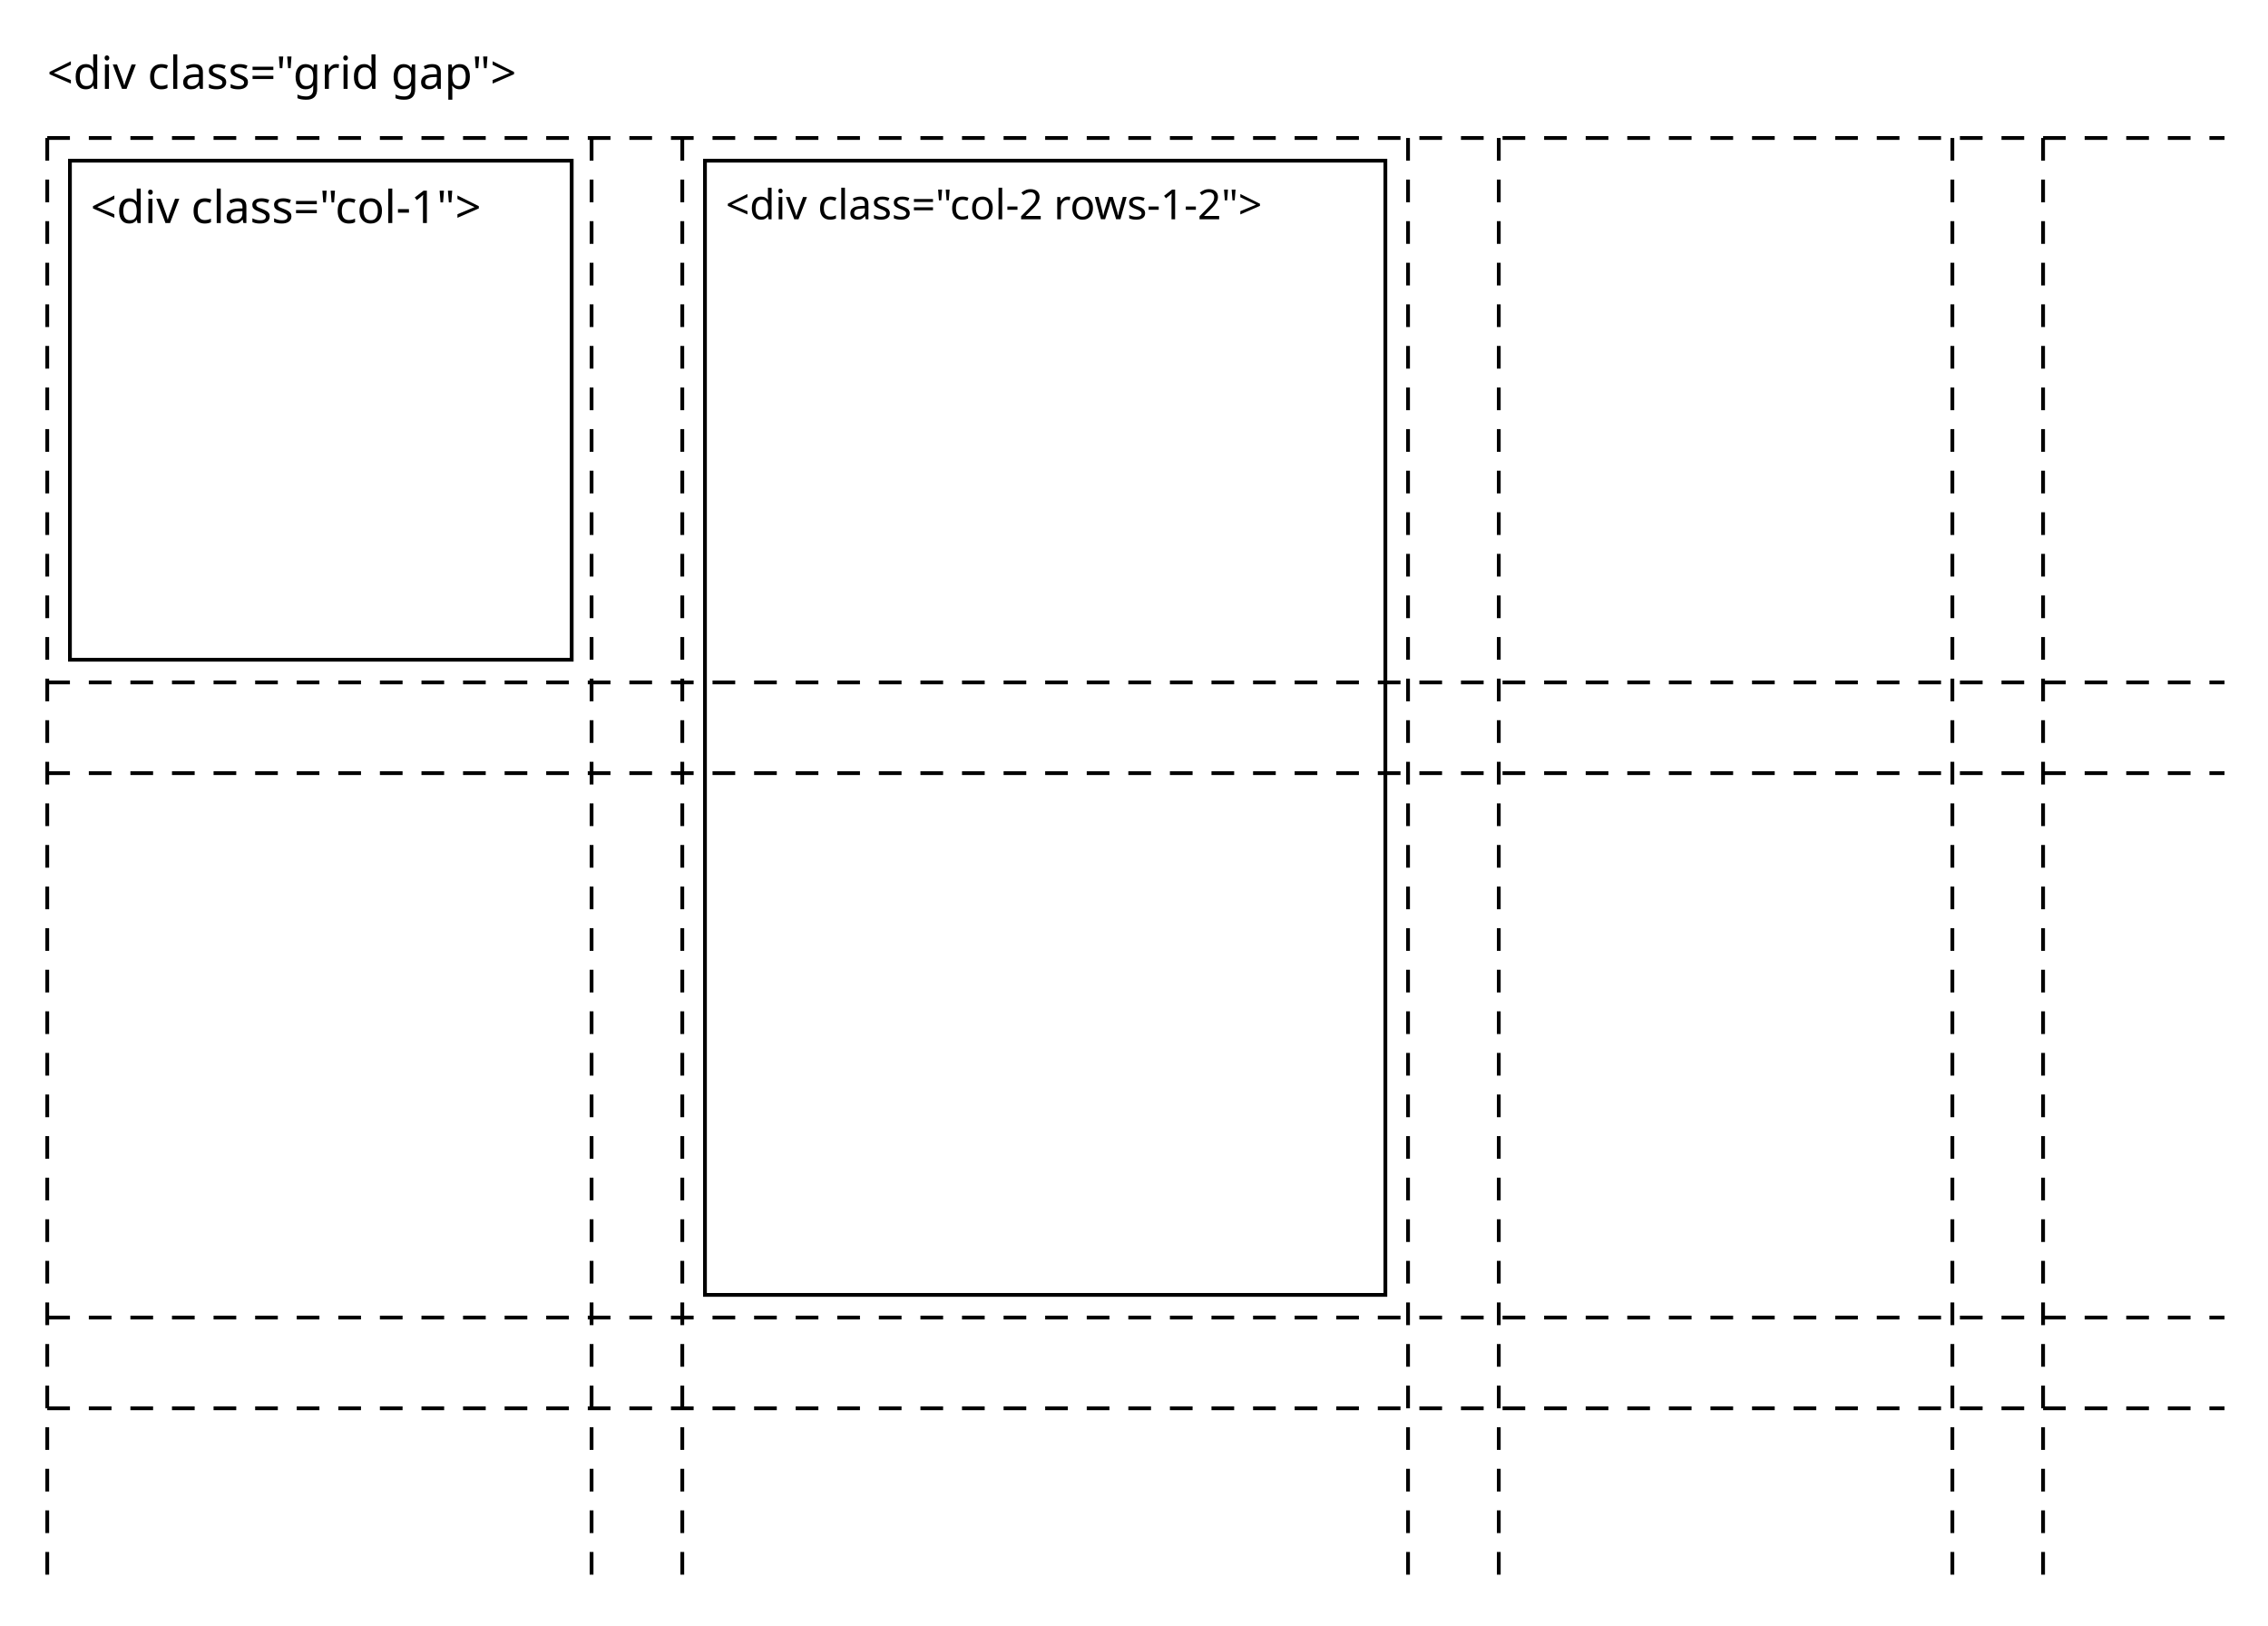
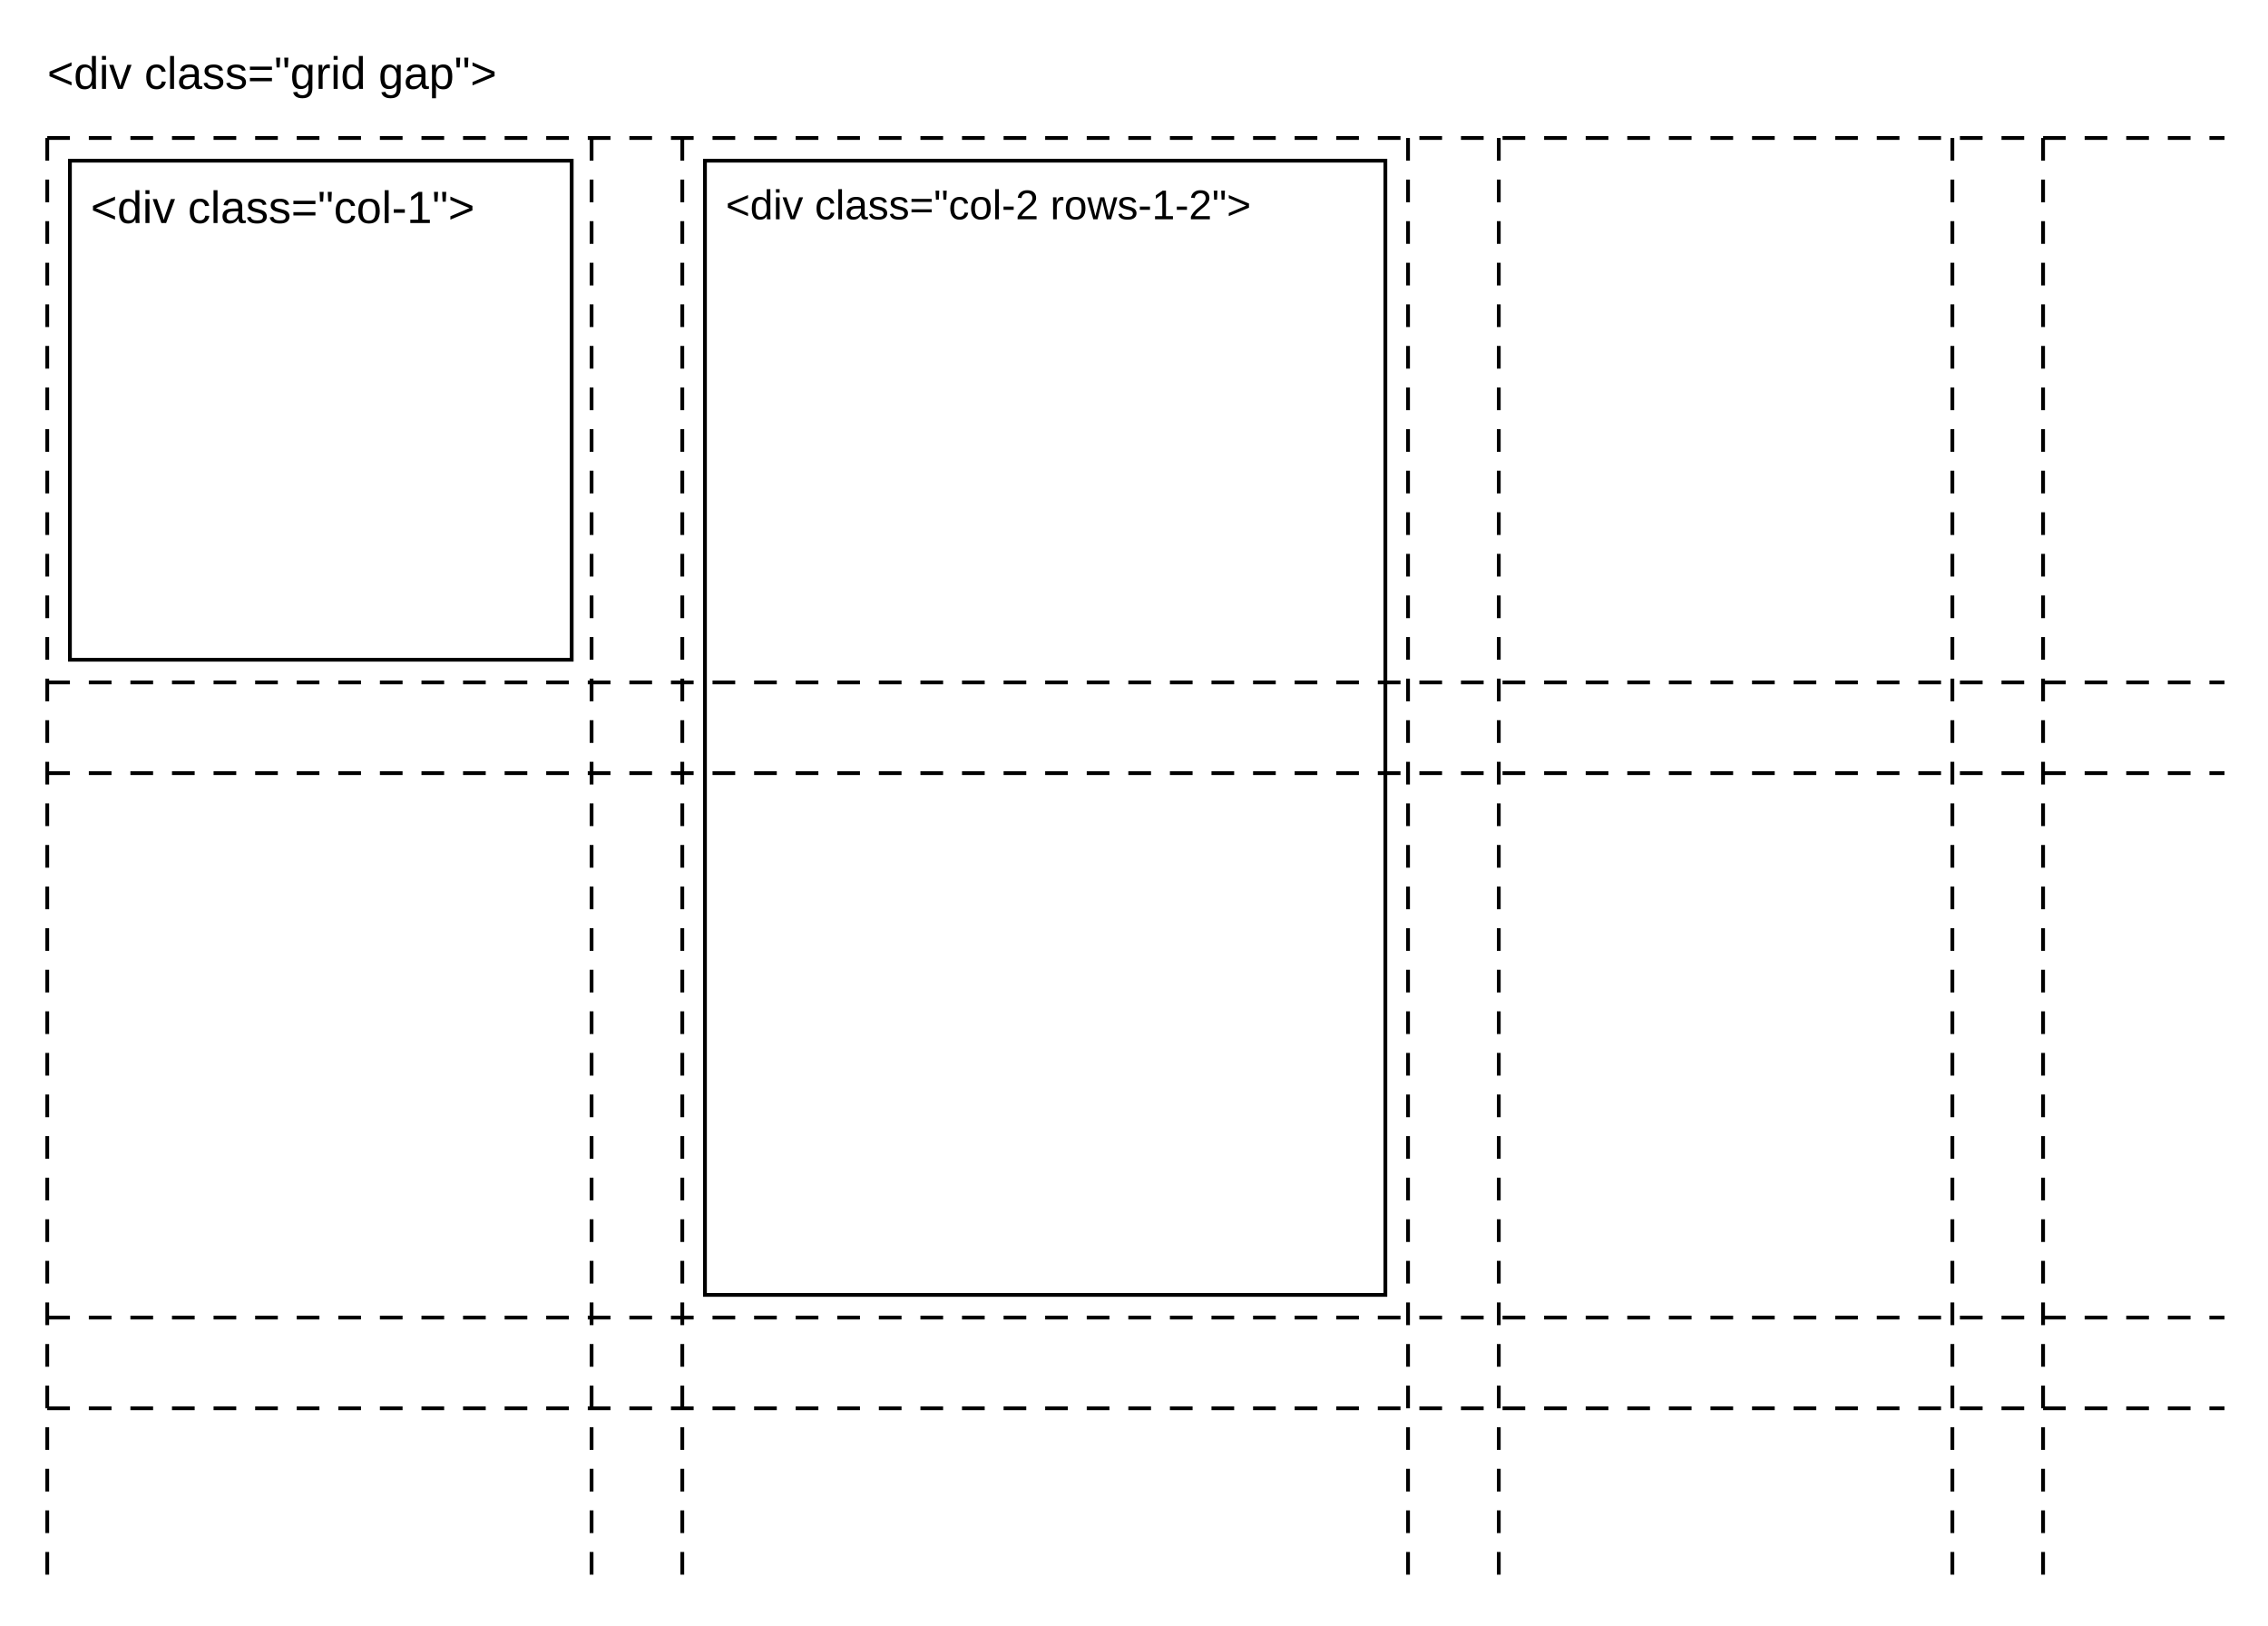
<svg xmlns="http://www.w3.org/2000/svg" version="1.1" x="0" y="0" width="1200" height="860" viewBox="0, 0, 1200, 860">
  <g id="Layer_1">
    <path d="M25,73 L1177,73" fill-opacity="0" stroke="#000000" stroke-width="2" stroke-dasharray="12,10" />
    <path d="M25,361 L1177,361" fill-opacity="0" stroke="#000000" stroke-width="2" stroke-dasharray="12,10" />
    <path d="M25,73 L25,841" fill-opacity="0" stroke="#000000" stroke-width="2" stroke-dasharray="12,10" />
    <path d="M313,73 L313,841" fill-opacity="0" stroke="#000000" stroke-width="2" stroke-dasharray="12,10" />
    <path d="M361,73 L361,841" fill-opacity="0" stroke="#000000" stroke-width="2" stroke-dasharray="12,10" />
    <path d="M25,409 L1177,409" fill-opacity="0" stroke="#000000" stroke-width="2" stroke-dasharray="12,10" />
    <path d="M25,745 L1177,745" fill-opacity="0" stroke="#000000" stroke-width="2" stroke-dasharray="12,10" />
    <path d="M25,697 L1177,697" fill-opacity="0" stroke="#000000" stroke-width="2" stroke-dasharray="12,10" />
    <path d="M745,73 L745,841" fill-opacity="0" stroke="#000000" stroke-width="2" stroke-dasharray="12,10" />
    <path d="M793,73 L793,841" fill-opacity="0" stroke="#000000" stroke-width="2" stroke-dasharray="12,10" />
    <path d="M1033,73 L1033,841" fill-opacity="0" stroke="#000000" stroke-width="2" stroke-dasharray="12,10" />
    <path d="M1081,73 L1081,841" fill-opacity="0" stroke="#000000" stroke-width="2" stroke-dasharray="12,10" />
    <text transform="matrix(2, 0, 0, 2, 144.922, 40)">
-       <tspan x="-59.961" y="3.5" font-family="ArialMT" font-size="12" fill="#000000">&lt;div class="grid gap"&gt;</tspan>
+       <tspan x="-59.961" y="3.5" font-family="Arial, sans-serif" font-size="12" fill="#000000">&lt;div class="grid gap"&gt;</tspan>
    </text>
    <path d="M37,85 L302.484,85 L302.484,349 L37,349 L37,85 z" fill-opacity="0" stroke="#000000" stroke-width="2" />
    <text transform="matrix(2, 0, 0, 2, 150.566, 111)">
-       <tspan x="-51.283" y="3.5" font-family="ArialMT" font-size="12" fill="#000000">&lt;div class="col-1"&gt;</tspan>
+       <tspan x="-51.283" y="3.5" font-family="Arial, sans-serif" font-size="12" fill="#000000">&lt;div class="col-1"&gt;</tspan>
    </text>
    <path d="M373,85 L733,85 L733,685 L373,685 L373,85 z" fill-opacity="0" stroke="#000000" stroke-width="2" />
    <text transform="matrix(2, 0, 0, 2, 523.945, 110)">
-       <tspan x="-69.972" y="3" font-family="ArialMT" font-size="11" fill="#000000">&lt;div class="col-2 rows-1-2"&gt;</tspan>
+       <tspan x="-69.972" y="3" font-family="Arial, sans-serif" font-size="11" fill="#000000">&lt;div class="col-2 rows-1-2"&gt;</tspan>
    </text>
  </g>
</svg>
